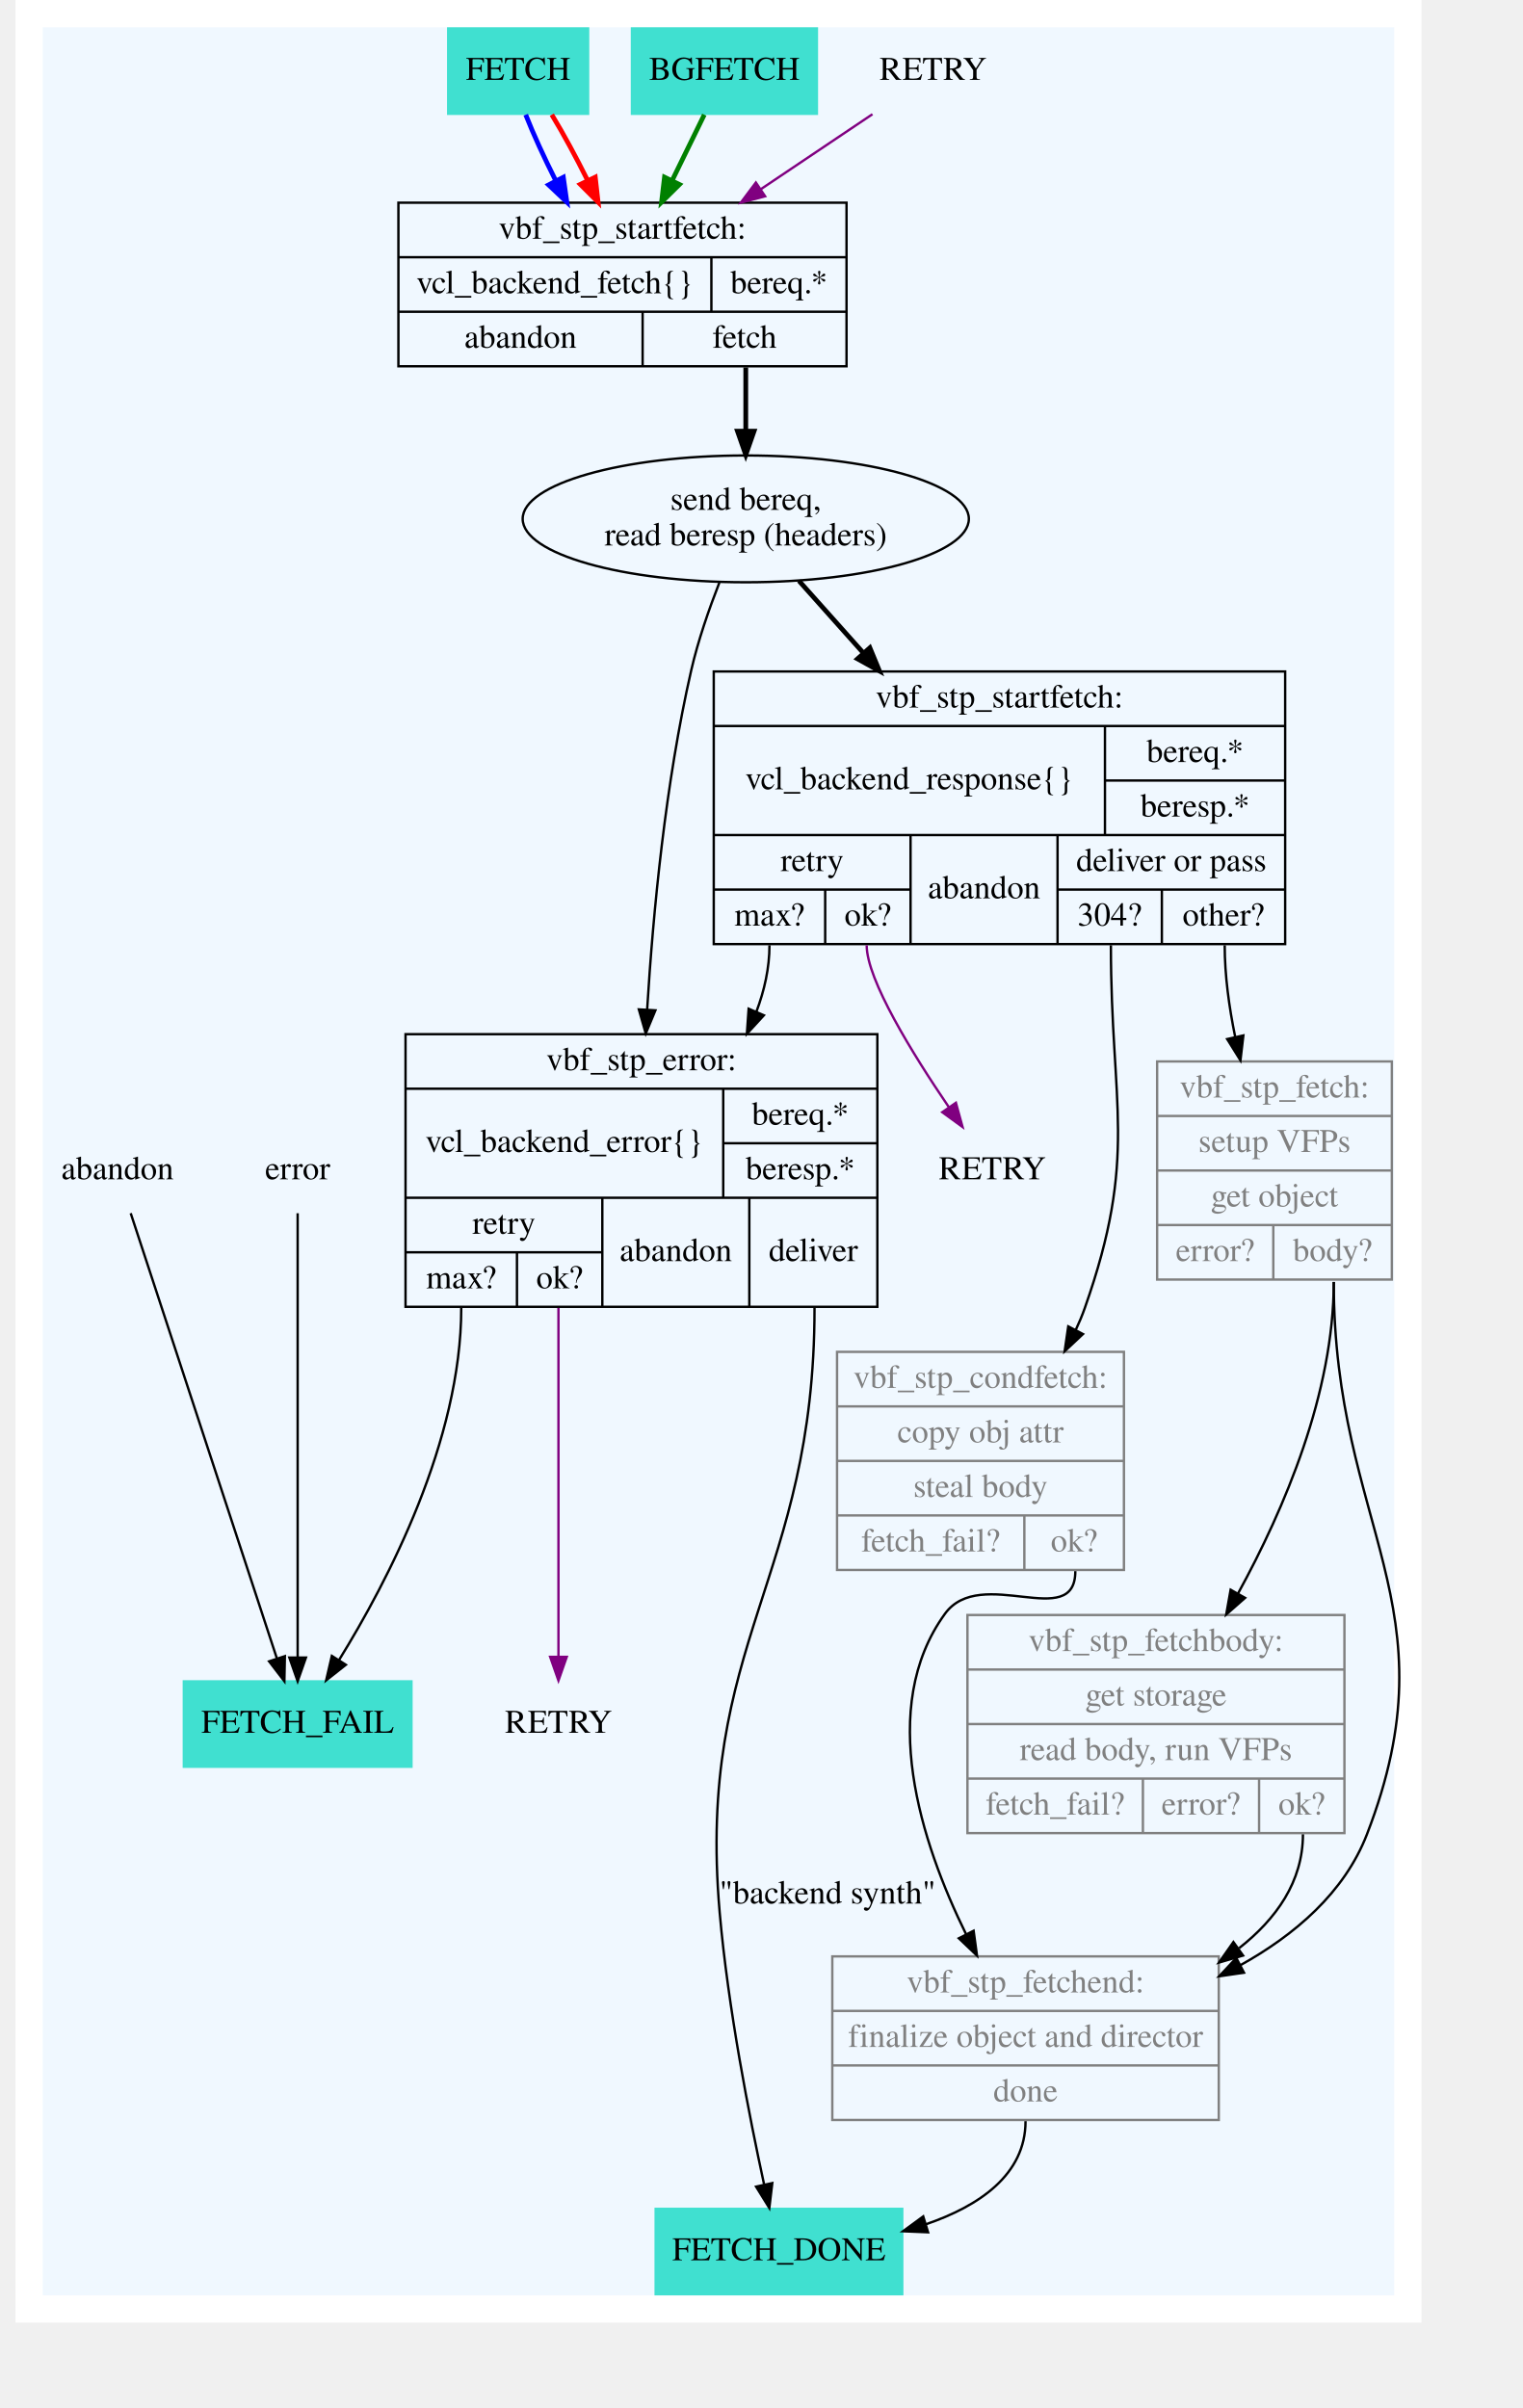
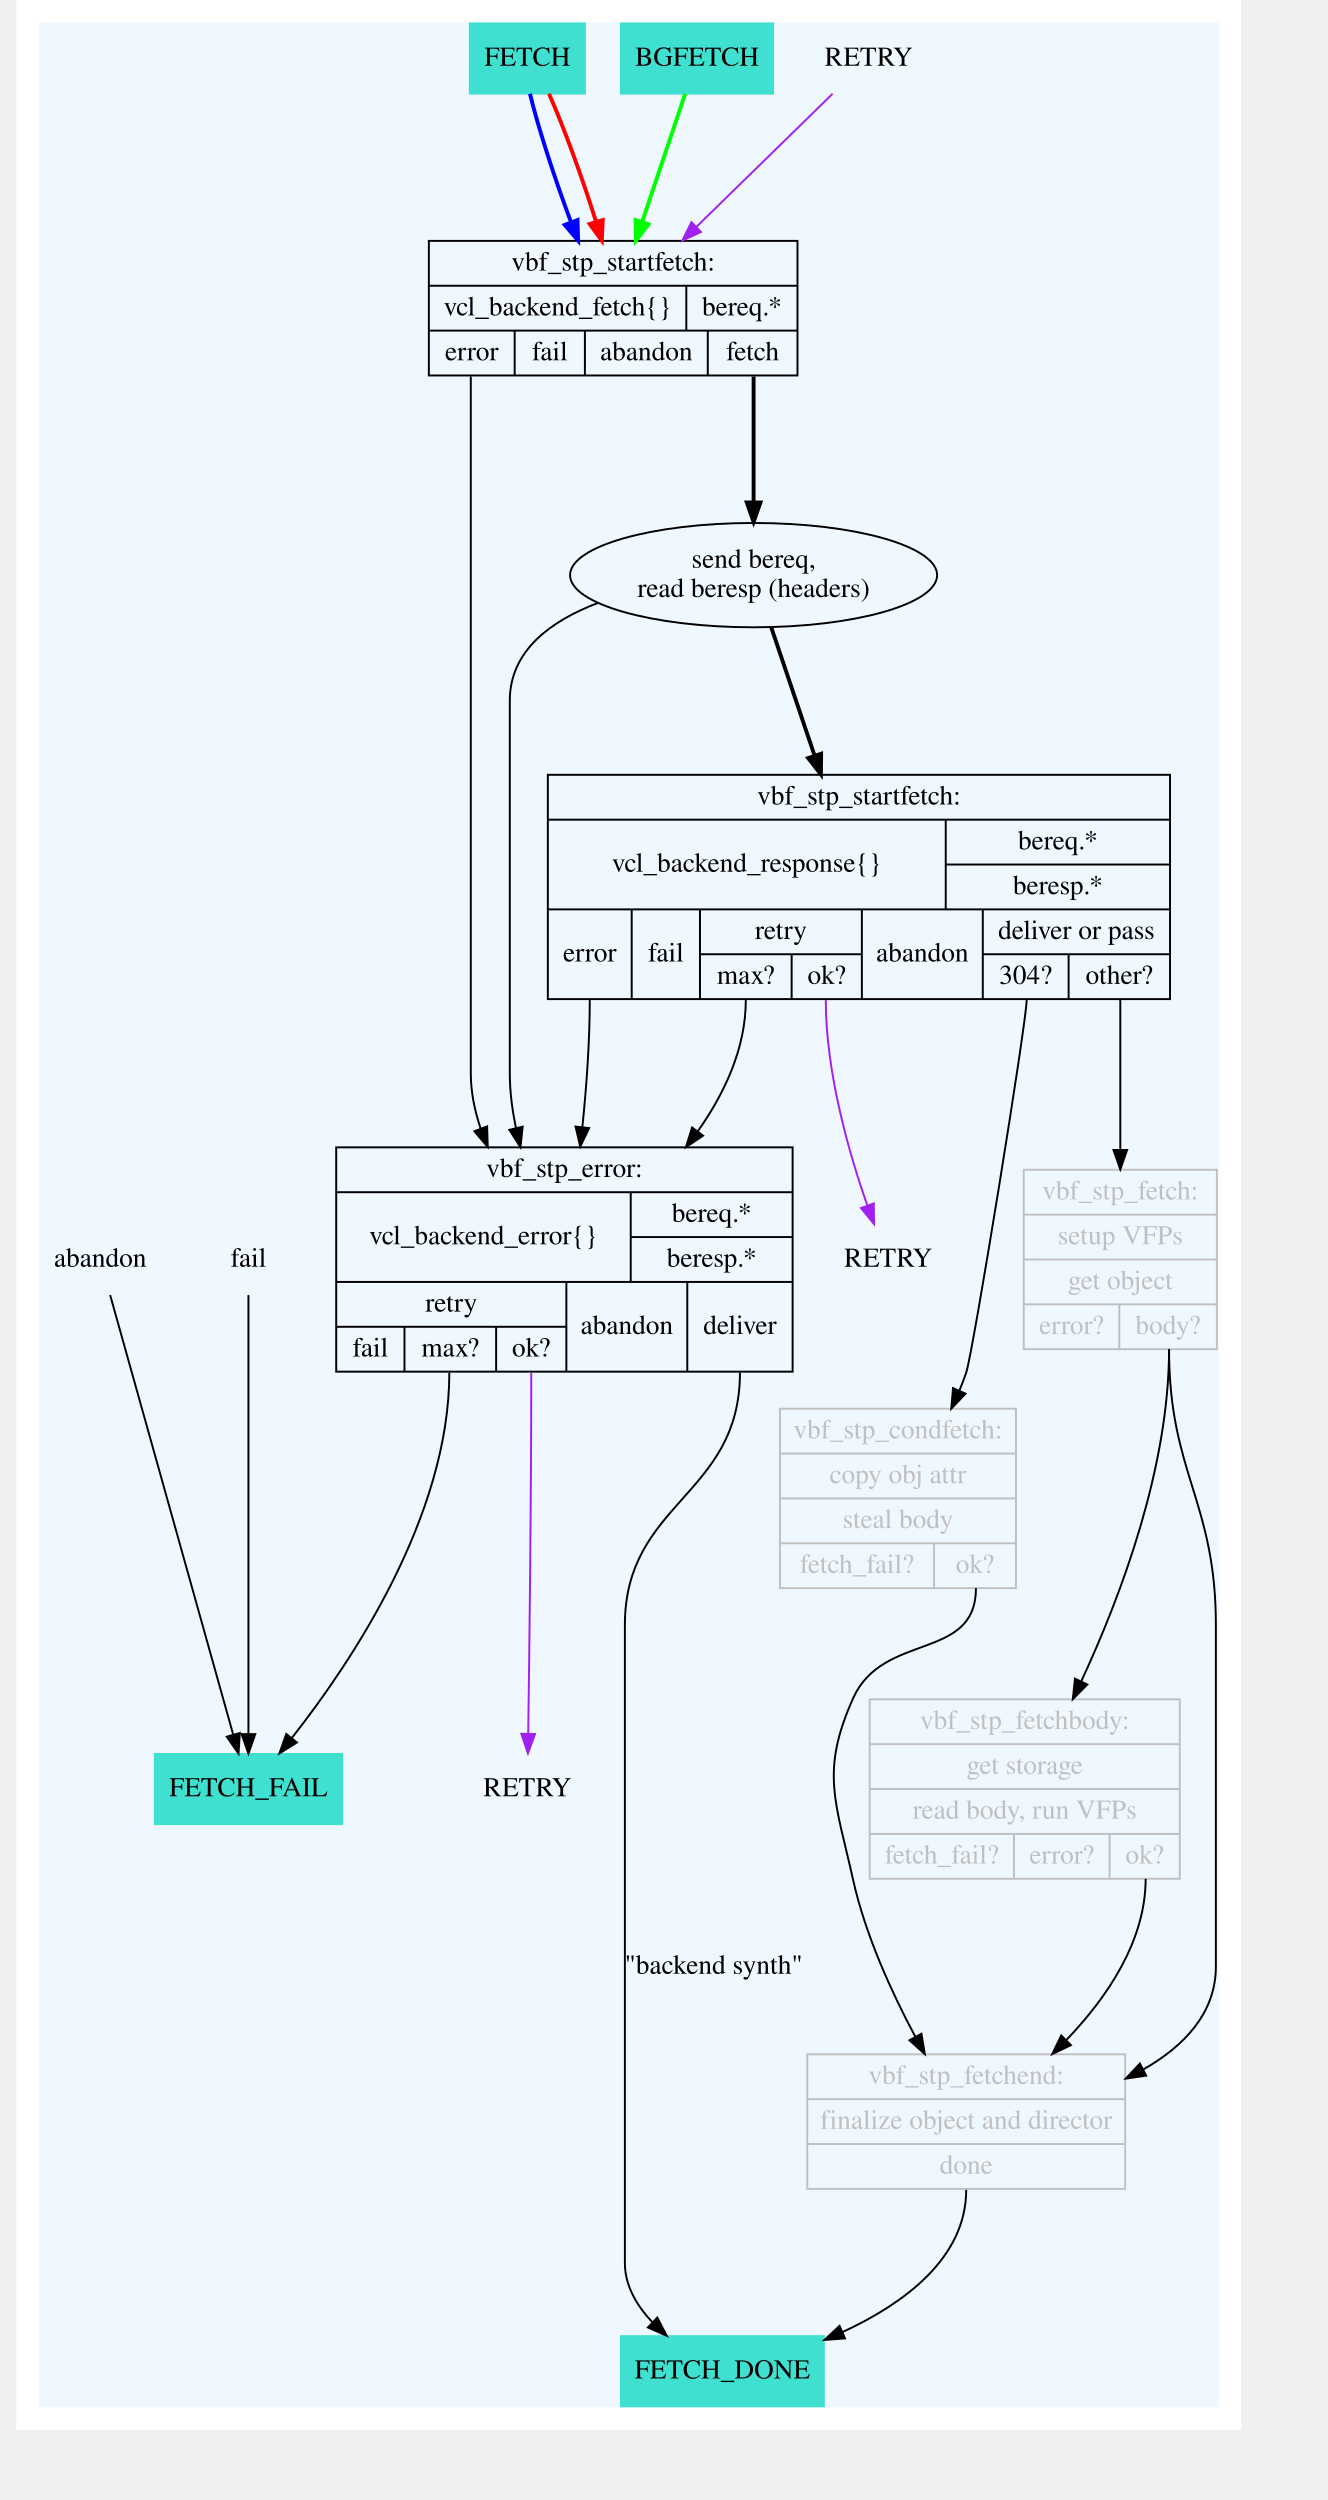
- <svg xmlns="http://www.w3.org/2000/svg" width="665pt" height="1052pt" viewBox="36.00 36.00 629.00 1015.74">
-   <g id="graph0" class="graph" transform="scale(1 1) rotate(0) translate(40 1011.74)">
-     <polygon fill="white" stroke="none" points="-4,4 -4,-975.74 589,-975.74 589,4 -4,4" />
+ <svg xmlns="http://www.w3.org/2000/svg" width="700pt" height="1318pt" viewBox="36.00 36.00 664.00 1281.74">
+   <g id="graph0" class="graph" transform="scale(1 1) rotate(0) translate(40 1277.74)">
+     <polygon fill="#ffffff" stroke="transparent" points="-4,4 -4,-1241.74 624,-1241.74 624,4 -4,4" />
    <g id="clust1" class="cluster">
-       <polygon fill="aliceblue" stroke="aliceblue" points="8,-8 8,-963.74 577,-963.74 577,-8 8,-8" />
+       <polygon fill="#f0f8ff" stroke="#f0f8ff" points="8,-8 8,-1229.74 612,-1229.74 612,-8 8,-8" />
    </g>
    <g id="node1" class="node">
-       <text text-anchor="middle" x="383" y="-942.04" font-family="Times,serif" font-size="14.00">RETRY</text>
+       <text text-anchor="middle" x="433" y="-1208.04" font-family="Times,serif" font-size="14.00" fill="#000000">RETRY</text>
    </g>
    <g id="node4" class="node">
-       <polygon fill="none" stroke="black" points="157.5,-821.24 157.5,-890.24 346.5,-890.24 346.5,-821.24 157.5,-821.24" />
-       <text text-anchor="middle" x="252" y="-875.04" font-family="Times,serif" font-size="14.00">vbf_stp_startfetch:</text>
-       <polyline fill="none" stroke="black" points="157.5,-867.24 346.5,-867.24 " />
-       <text text-anchor="middle" x="223.5" y="-852.04" font-family="Times,serif" font-size="14.00">vcl_backend_fetch{}</text>
-       <polyline fill="none" stroke="black" points="289.5,-844.24 289.5,-867.24 " />
-       <text text-anchor="middle" x="318" y="-852.04" font-family="Times,serif" font-size="14.00">bereq.*</text>
-       <polyline fill="none" stroke="black" points="157.5,-844.24 346.5,-844.24 " />
-       <text text-anchor="middle" x="209" y="-829.04" font-family="Times,serif" font-size="14.00">abandon</text>
-       <polyline fill="none" stroke="black" points="260.5,-821.24 260.5,-844.24 " />
-       <text text-anchor="middle" x="303.5" y="-829.04" font-family="Times,serif" font-size="14.00">fetch</text>
+       <polygon fill="none" stroke="#000000" points="207.5,-1049.24 207.5,-1118.24 396.5,-1118.24 396.5,-1049.24 207.5,-1049.24" />
+       <text text-anchor="middle" x="302" y="-1103.04" font-family="Times,serif" font-size="14.00" fill="#000000">vbf_stp_startfetch:</text>
+       <polyline fill="none" stroke="#000000" points="207.5,-1095.24 396.5,-1095.24 " />
+       <text text-anchor="middle" x="273.5" y="-1080.04" font-family="Times,serif" font-size="14.00" fill="#000000">vcl_backend_fetch{}</text>
+       <polyline fill="none" stroke="#000000" points="339.5,-1072.24 339.5,-1095.24 " />
+       <text text-anchor="middle" x="368" y="-1080.04" font-family="Times,serif" font-size="14.00" fill="#000000">bereq.*</text>
+       <polyline fill="none" stroke="#000000" points="207.5,-1072.24 396.5,-1072.24 " />
+       <text text-anchor="middle" x="229.5" y="-1057.04" font-family="Times,serif" font-size="14.00" fill="#000000">error</text>
+       <polyline fill="none" stroke="#000000" points="251.5,-1049.24 251.5,-1072.24 " />
+       <text text-anchor="middle" x="269.5" y="-1057.04" font-family="Times,serif" font-size="14.00" fill="#000000">fail</text>
+       <polyline fill="none" stroke="#000000" points="287.5,-1049.24 287.5,-1072.24 " />
+       <text text-anchor="middle" x="319" y="-1057.04" font-family="Times,serif" font-size="14.00" fill="#000000">abandon</text>
+       <polyline fill="none" stroke="#000000" points="350.5,-1049.24 350.5,-1072.24 " />
+       <text text-anchor="middle" x="373.5" y="-1057.04" font-family="Times,serif" font-size="14.00" fill="#000000">fetch</text>
    </g>
    <g id="edge4" class="edge">
-       <path fill="none" stroke="purple" d="M357.431,-927.564C343.989,-918.534 326.918,-907.067 310.449,-896.003" />
-       <polygon fill="purple" stroke="purple" points="312.166,-892.941 301.914,-890.27 308.263,-898.752 312.166,-892.941" />
+       <path fill="none" stroke="#a020f0" d="M414.509,-1193.672C396.421,-1175.998 368.223,-1148.447 344.583,-1125.348" />
+       <polygon fill="#a020f0" stroke="#a020f0" points="347.008,-1122.824 337.409,-1118.339 342.116,-1127.831 347.008,-1122.824" />
    </g>
    <g id="node2" class="node">
-       <polygon fill="turquoise" stroke="turquoise" points="334,-963.74 256,-963.74 256,-927.74 334,-927.74 334,-963.74" />
-       <text text-anchor="middle" x="295" y="-942.04" font-family="Times,serif" font-size="14.00">BGFETCH</text>
+       <polygon fill="#40e0d0" stroke="#40e0d0" points="384,-1229.74 306,-1229.74 306,-1193.74 384,-1193.74 384,-1229.74" />
+       <text text-anchor="middle" x="345" y="-1208.04" font-family="Times,serif" font-size="14.00" fill="#000000">BGFETCH</text>
    </g>
    <g id="edge1" class="edge">
-       <path fill="none" stroke="green" stroke-width="2" d="M286.505,-927.354C282.569,-919.301 277.703,-909.342 272.879,-899.468" />
-       <polygon fill="green" stroke="green" stroke-width="2" points="276.023,-897.93 268.488,-890.482 269.733,-901.003 276.023,-897.93" />
+       <path fill="none" stroke="#00ff00" stroke-width="2" d="M338.93,-1193.672C333.223,-1176.684 324.451,-1150.57 316.887,-1128.056" />
+       <polygon fill="#00ff00" stroke="#00ff00" stroke-width="2" points="320.125,-1126.703 313.623,-1118.339 313.49,-1128.933 320.125,-1126.703" />
    </g>
    <g id="node3" class="node">
-       <polygon fill="turquoise" stroke="turquoise" points="237.5,-963.74 178.5,-963.74 178.5,-927.74 237.5,-927.74 237.5,-963.74" />
-       <text text-anchor="middle" x="208" y="-942.04" font-family="Times,serif" font-size="14.00">FETCH</text>
+       <polygon fill="#40e0d0" stroke="#40e0d0" points="287.5,-1229.74 228.5,-1229.74 228.5,-1193.74 287.5,-1193.74 287.5,-1229.74" />
+       <text text-anchor="middle" x="258" y="-1208.04" font-family="Times,serif" font-size="14.00" fill="#000000">FETCH</text>
    </g>
    <g id="edge2" class="edge">
-       <path fill="none" stroke="blue" stroke-width="2" d="M211.189,-927.354C214.348,-919.301 218.913,-909.342 223.888,-899.468" />
-       <polygon fill="blue" stroke="blue" stroke-width="2" points="227.052,-900.971 228.545,-890.482 220.836,-897.751 227.052,-900.971" />
+       <path fill="none" stroke="#0000ff" stroke-width="2" d="M259.338,-1193.672C263.451,-1176.608 271.957,-1150.335 280.422,-1127.753" />
+       <polygon fill="#0000ff" stroke="#0000ff" stroke-width="2" points="283.72,-1128.929 284.034,-1118.339 277.184,-1126.421 283.72,-1128.929" />
    </g>
    <g id="edge3" class="edge">
-       <path fill="none" stroke="red" stroke-width="2" d="M222.197,-927.354C227.042,-919.383 232.376,-909.545 237.233,-899.771" />
-       <polygon fill="red" stroke="red" stroke-width="2" points="240.521,-901.01 241.713,-890.482 234.217,-897.969 240.521,-901.01" />
+       <path fill="none" stroke="#ff0000" stroke-width="2" d="M269.084,-1193.672C276.668,-1176.684 286.174,-1150.57 293.224,-1128.056" />
+       <polygon fill="#ff0000" stroke="#ff0000" stroke-width="2" points="296.618,-1128.924 296.179,-1118.339 289.921,-1126.888 296.618,-1128.924" />
    </g>
    <g id="node5" class="node">
-       <ellipse fill="none" stroke="black" cx="304" cy="-756.87" rx="94.09" ry="26.741" />
-       <text text-anchor="middle" x="304" y="-760.67" font-family="Times,serif" font-size="14.00">send bereq,</text>
-       <text text-anchor="middle" x="304" y="-745.67" font-family="Times,serif" font-size="14.00">read beresp (headers)</text>
+       <polygon fill="none" stroke="#000000" points="160,-538.5 160,-653.5 394,-653.5 394,-538.5 160,-538.5" />
+       <text text-anchor="middle" x="277" y="-638.3" font-family="Times,serif" font-size="14.00" fill="#000000">vbf_stp_error:</text>
+       <polyline fill="none" stroke="#000000" points="160,-630.5 394,-630.5 " />
+       <text text-anchor="middle" x="235.5" y="-603.8" font-family="Times,serif" font-size="14.00" fill="#000000">vcl_backend_error{}</text>
+       <polyline fill="none" stroke="#000000" points="311,-584.5 311,-630.5 " />
+       <text text-anchor="middle" x="352.5" y="-615.3" font-family="Times,serif" font-size="14.00" fill="#000000">bereq.*</text>
+       <polyline fill="none" stroke="#000000" points="311,-607.5 394,-607.5 " />
+       <text text-anchor="middle" x="352.5" y="-592.3" font-family="Times,serif" font-size="14.00" fill="#000000">beresp.*</text>
+       <polyline fill="none" stroke="#000000" points="160,-584.5 394,-584.5 " />
+       <text text-anchor="middle" x="219" y="-569.3" font-family="Times,serif" font-size="14.00" fill="#000000">retry</text>
+       <polyline fill="none" stroke="#000000" points="160,-561.5 278,-561.5 " />
+       <text text-anchor="middle" x="177.5" y="-546.3" font-family="Times,serif" font-size="14.00" fill="#000000">fail</text>
+       <polyline fill="none" stroke="#000000" points="195,-538.5 195,-561.5 " />
+       <text text-anchor="middle" x="218.5" y="-546.3" font-family="Times,serif" font-size="14.00" fill="#000000">max?</text>
+       <polyline fill="none" stroke="#000000" points="242,-538.5 242,-561.5 " />
+       <text text-anchor="middle" x="260" y="-546.3" font-family="Times,serif" font-size="14.00" fill="#000000">ok?</text>
+       <polyline fill="none" stroke="#000000" points="278,-538.5 278,-584.5 " />
+       <text text-anchor="middle" x="309" y="-557.8" font-family="Times,serif" font-size="14.00" fill="#000000">abandon</text>
+       <polyline fill="none" stroke="#000000" points="340,-538.5 340,-584.5 " />
+       <text text-anchor="middle" x="367" y="-557.8" font-family="Times,serif" font-size="14.00" fill="#000000">deliver</text>
    </g>
    <g id="edge5" class="edge">
-       <path fill="none" stroke="black" stroke-width="2" d="M304,-820.74C304,-812.127 304,-802.849 304,-794.136" />
-       <polygon fill="black" stroke="black" stroke-width="2" points="307.5,-793.87 304,-783.87 300.5,-793.87 307.5,-793.87" />
+       <path fill="none" stroke="#000000" d="M229,-1048.74C229,-1032.073 229,-1027.907 229,-1011.24 229,-1011.24 229,-1011.24 229,-691.5 229,-681.928 230.949,-672.337 234.061,-663.122" />
+       <polygon fill="#000000" stroke="#000000" points="237.372,-664.262 237.692,-653.672 230.838,-661.751 237.372,-664.262" />
    </g>
    <g id="node6" class="node">
-       <polygon fill="none" stroke="black" points="290.5,-577.5 290.5,-692.5 531.5,-692.5 531.5,-577.5 290.5,-577.5" />
-       <text text-anchor="middle" x="411" y="-677.3" font-family="Times,serif" font-size="14.00">vbf_stp_startfetch:</text>
-       <polyline fill="none" stroke="black" points="290.5,-669.5 531.5,-669.5 " />
-       <text text-anchor="middle" x="373" y="-642.8" font-family="Times,serif" font-size="14.00">vcl_backend_response{}</text>
-       <polyline fill="none" stroke="black" points="455.5,-623.5 455.5,-669.5 " />
-       <text text-anchor="middle" x="493.5" y="-654.3" font-family="Times,serif" font-size="14.00">bereq.*</text>
-       <polyline fill="none" stroke="black" points="455.5,-646.5 531.5,-646.5 " />
-       <text text-anchor="middle" x="493.5" y="-631.3" font-family="Times,serif" font-size="14.00">beresp.*</text>
-       <polyline fill="none" stroke="black" points="290.5,-623.5 531.5,-623.5 " />
-       <text text-anchor="middle" x="332" y="-608.3" font-family="Times,serif" font-size="14.00">retry</text>
-       <polyline fill="none" stroke="black" points="290.5,-600.5 373.5,-600.5 " />
-       <text text-anchor="middle" x="314" y="-585.3" font-family="Times,serif" font-size="14.00">max?</text>
-       <polyline fill="none" stroke="black" points="337.5,-577.5 337.5,-600.5 " />
-       <text text-anchor="middle" x="355.5" y="-585.3" font-family="Times,serif" font-size="14.00">ok?</text>
-       <polyline fill="none" stroke="black" points="373.5,-577.5 373.5,-623.5 " />
-       <text text-anchor="middle" x="404.5" y="-596.8" font-family="Times,serif" font-size="14.00">abandon</text>
-       <polyline fill="none" stroke="black" points="435.5,-577.5 435.5,-623.5 " />
-       <text text-anchor="middle" x="483.5" y="-608.3" font-family="Times,serif" font-size="14.00">deliver or pass</text>
-       <polyline fill="none" stroke="black" points="435.5,-600.5 531.5,-600.5 " />
-       <text text-anchor="middle" x="457.5" y="-585.3" font-family="Times,serif" font-size="14.00">304?</text>
-       <polyline fill="none" stroke="black" points="479.5,-577.5 479.5,-600.5 " />
-       <text text-anchor="middle" x="505.5" y="-585.3" font-family="Times,serif" font-size="14.00">other?</text>
+       <ellipse fill="none" stroke="#000000" cx="374" cy="-946.87" rx="94.09" ry="26.741" />
+       <text text-anchor="middle" x="374" y="-950.67" font-family="Times,serif" font-size="14.00" fill="#000000">send bereq,</text>
+       <text text-anchor="middle" x="374" y="-935.67" font-family="Times,serif" font-size="14.00" fill="#000000">read beresp (headers)</text>
    </g>
    <g id="edge6" class="edge">
-       <path fill="none" stroke="black" stroke-width="2" d="M326.431,-730.741C334.497,-721.705 344.005,-711.053 353.68,-700.214" />
-       <polygon fill="black" stroke="black" stroke-width="2" points="356.342,-702.489 360.39,-692.698 351.119,-697.827 356.342,-702.489" />
+       <path fill="none" stroke="#000000" stroke-width="2" d="M374,-1048.74C374,-1027.401 374,-1003.548 374,-984.29" />
+       <polygon fill="#000000" stroke="#000000" stroke-width="2" points="377.5,-984.11 374,-974.11 370.5,-984.11 377.5,-984.11" />
+     </g>
+     <g id="node13" class="node">
+       <polygon fill="#40e0d0" stroke="#40e0d0" points="410,-44 306,-44 306,-8 410,-8 410,-44" />
+       <text text-anchor="middle" x="358" y="-22.3" font-family="Times,serif" font-size="14.00" fill="#000000">FETCH_DONE</text>
+     </g>
+     <g id="edge20" class="edge">
+       <path fill="none" stroke="#000000" d="M367,-538C367,-474.752 308,-471.748 308,-408.5 308,-408.5 308,-408.5 308,-81.5 308,-69.864 314.141,-59.568 322.119,-51.101" />
+       <polygon fill="#000000" stroke="#000000" points="324.622,-53.551 329.495,-44.143 319.819,-48.459 324.622,-53.551" />
+       <text text-anchor="middle" x="353.5" y="-229.8" font-family="Times,serif" font-size="14.00" fill="#000000">"backend synth"</text>
+     </g>
+     <g id="node15" class="node">
+       <polygon fill="#40e0d0" stroke="#40e0d0" points="163,-342.5 67,-342.5 67,-306.5 163,-306.5 163,-342.5" />
+       <text text-anchor="middle" x="115" y="-320.8" font-family="Times,serif" font-size="14.00" fill="#000000">FETCH_FAIL</text>
+     </g>
+     <g id="edge22" class="edge">
+       <path fill="none" stroke="#000000" d="M218,-538C218,-464.349 167.662,-389.333 137.367,-350.856" />
+       <polygon fill="#000000" stroke="#000000" points="139.861,-348.371 130.868,-342.769 134.404,-352.756 139.861,-348.371" />
+     </g>
+     <g id="node16" class="node">
+       <text text-anchor="middle" x="258" y="-320.8" font-family="Times,serif" font-size="14.00" fill="#000000">RETRY</text>
+     </g>
+     <g id="edge21" class="edge">
+       <path fill="none" stroke="#a020f0" d="M260,-538C260,-471.648 259.022,-393.701 258.434,-352.815" />
+       <polygon fill="#a020f0" stroke="#a020f0" points="261.933,-352.725 258.287,-342.777 254.934,-352.828 261.933,-352.725" />
+     </g>
+     <g id="edge8" class="edge">
+       <path fill="none" stroke="#000000" d="M294.128,-932.588C269.63,-923.27 249,-907.886 249,-882.5 249,-882.5 249,-882.5 249,-691.5 249,-682.301 250.211,-672.797 252.13,-663.514" />
+       <polygon fill="#000000" stroke="#000000" points="255.59,-664.087 254.465,-653.552 248.775,-662.489 255.59,-664.087" />
    </g>
    <g id="node7" class="node">
-       <polygon fill="none" stroke="black" points="160.5,-424.5 160.5,-539.5 359.5,-539.5 359.5,-424.5 160.5,-424.5" />
-       <text text-anchor="middle" x="260" y="-524.3" font-family="Times,serif" font-size="14.00">vbf_stp_error:</text>
-       <polyline fill="none" stroke="black" points="160.5,-516.5 359.5,-516.5 " />
-       <text text-anchor="middle" x="227.5" y="-489.8" font-family="Times,serif" font-size="14.00">vcl_backend_error{}</text>
-       <polyline fill="none" stroke="black" points="294.5,-470.5 294.5,-516.5 " />
-       <text text-anchor="middle" x="327" y="-501.3" font-family="Times,serif" font-size="14.00">bereq.*</text>
-       <polyline fill="none" stroke="black" points="294.5,-493.5 359.5,-493.5 " />
-       <text text-anchor="middle" x="327" y="-478.3" font-family="Times,serif" font-size="14.00">beresp.*</text>
-       <polyline fill="none" stroke="black" points="160.5,-470.5 359.5,-470.5 " />
-       <text text-anchor="middle" x="202" y="-455.3" font-family="Times,serif" font-size="14.00">retry</text>
-       <polyline fill="none" stroke="black" points="160.5,-447.5 243.5,-447.5 " />
-       <text text-anchor="middle" x="184" y="-432.3" font-family="Times,serif" font-size="14.00">max?</text>
-       <polyline fill="none" stroke="black" points="207.5,-424.5 207.5,-447.5 " />
-       <text text-anchor="middle" x="225.5" y="-432.3" font-family="Times,serif" font-size="14.00">ok?</text>
-       <polyline fill="none" stroke="black" points="243.5,-424.5 243.5,-470.5 " />
-       <text text-anchor="middle" x="274.5" y="-443.8" font-family="Times,serif" font-size="14.00">abandon</text>
-       <polyline fill="none" stroke="black" points="305.5,-424.5 305.5,-470.5 " />
-       <text text-anchor="middle" x="332.5" y="-443.8" font-family="Times,serif" font-size="14.00">deliver</text>
+       <polygon fill="none" stroke="#000000" points="268.5,-729.5 268.5,-844.5 587.5,-844.5 587.5,-729.5 268.5,-729.5" />
+       <text text-anchor="middle" x="428" y="-829.3" font-family="Times,serif" font-size="14.00" fill="#000000">vbf_stp_startfetch:</text>
+       <polyline fill="none" stroke="#000000" points="268.5,-821.5 587.5,-821.5 " />
+       <text text-anchor="middle" x="370.5" y="-794.8" font-family="Times,serif" font-size="14.00" fill="#000000">vcl_backend_response{}</text>
+       <polyline fill="none" stroke="#000000" points="472.5,-775.5 472.5,-821.5 " />
+       <text text-anchor="middle" x="530" y="-806.3" font-family="Times,serif" font-size="14.00" fill="#000000">bereq.*</text>
+       <polyline fill="none" stroke="#000000" points="472.5,-798.5 587.5,-798.5 " />
+       <text text-anchor="middle" x="530" y="-783.3" font-family="Times,serif" font-size="14.00" fill="#000000">beresp.*</text>
+       <polyline fill="none" stroke="#000000" points="268.5,-775.5 587.5,-775.5 " />
+       <text text-anchor="middle" x="290" y="-748.8" font-family="Times,serif" font-size="14.00" fill="#000000">error</text>
+       <polyline fill="none" stroke="#000000" points="311.5,-729.5 311.5,-775.5 " />
+       <text text-anchor="middle" x="329" y="-748.8" font-family="Times,serif" font-size="14.00" fill="#000000">fail</text>
+       <polyline fill="none" stroke="#000000" points="346.5,-729.5 346.5,-775.5 " />
+       <text text-anchor="middle" x="388" y="-760.3" font-family="Times,serif" font-size="14.00" fill="#000000">retry</text>
+       <polyline fill="none" stroke="#000000" points="346.5,-752.5 429.5,-752.5 " />
+       <text text-anchor="middle" x="370" y="-737.3" font-family="Times,serif" font-size="14.00" fill="#000000">max?</text>
+       <polyline fill="none" stroke="#000000" points="393.5,-729.5 393.5,-752.5 " />
+       <text text-anchor="middle" x="411.5" y="-737.3" font-family="Times,serif" font-size="14.00" fill="#000000">ok?</text>
+       <polyline fill="none" stroke="#000000" points="429.5,-729.5 429.5,-775.5 " />
+       <text text-anchor="middle" x="460.5" y="-748.8" font-family="Times,serif" font-size="14.00" fill="#000000">abandon</text>
+       <polyline fill="none" stroke="#000000" points="491.5,-729.5 491.5,-775.5 " />
+       <text text-anchor="middle" x="539.5" y="-760.3" font-family="Times,serif" font-size="14.00" fill="#000000">deliver or pass</text>
+       <polyline fill="none" stroke="#000000" points="491.5,-752.5 587.5,-752.5 " />
+       <text text-anchor="middle" x="513.5" y="-737.3" font-family="Times,serif" font-size="14.00" fill="#000000">304?</text>
+       <polyline fill="none" stroke="#000000" points="535.5,-729.5 535.5,-752.5 " />
+       <text text-anchor="middle" x="561.5" y="-737.3" font-family="Times,serif" font-size="14.00" fill="#000000">other?</text>
    </g>
    <g id="edge7" class="edge">
-       <path fill="none" stroke="black" d="M292.876,-730.008C288.503,-718.822 283.855,-705.462 281,-693 270.192,-645.818 264.946,-591.408 262.4,-549.796" />
-       <polygon fill="black" stroke="black" points="265.893,-549.557 261.824,-539.775 258.904,-549.959 265.893,-549.557" />
+       <path fill="none" stroke="#000000" stroke-width="2" d="M383.038,-920.111C389.134,-902.064 397.465,-877.399 405.301,-854.203" />
+       <polygon fill="#000000" stroke="#000000" stroke-width="2" points="408.62,-855.314 408.504,-844.719 401.988,-853.073 408.62,-855.314" />
    </g>
    <g id="edge9" class="edge">
-       <path fill="none" stroke="black" d="M314,-577C314,-567.432 311.87,-557.956 308.457,-548.915" />
-       <polygon fill="black" stroke="black" points="311.642,-547.462 304.47,-539.663 305.213,-550.232 311.642,-547.462" />
+       <path fill="none" stroke="#000000" d="M290,-729C290,-707.766 288.338,-684.716 286.203,-663.861" />
+       <polygon fill="#000000" stroke="#000000" points="289.672,-663.386 285.122,-653.818 282.713,-664.135 289.672,-663.386" />
+     </g>
+     <g id="edge11" class="edge">
+       <path fill="none" stroke="#000000" d="M370,-729C370,-704.608 359.364,-681.503 345.287,-661.605" />
+       <polygon fill="#000000" stroke="#000000" points="348.076,-659.49 339.291,-653.568 342.465,-663.676 348.076,-659.49" />
    </g>
    <g id="node8" class="node">
-       <text text-anchor="middle" x="408" y="-478.3" font-family="Times,serif" font-size="14.00">RETRY</text>
-     </g>
-     <g id="edge8" class="edge">
-       <path fill="none" stroke="purple" d="M355,-577C355,-562.528 374.302,-531.289 389.61,-508.791" />
-       <polygon fill="purple" stroke="purple" points="392.635,-510.57 395.44,-500.353 386.876,-506.591 392.635,-510.57" />
+       <text text-anchor="middle" x="443" y="-592.3" font-family="Times,serif" font-size="14.00" fill="#000000">RETRY</text>
+     </g>
+     <g id="edge10" class="edge">
+       <path fill="none" stroke="#a020f0" d="M411,-729C411,-691.726 423.028,-650.165 432.335,-623.584" />
+       <polygon fill="#a020f0" stroke="#a020f0" points="435.63,-624.765 435.739,-614.17 429.047,-622.385 435.63,-624.765" />
    </g>
    <g id="node9" class="node">
-       <polygon fill="none" stroke="grey" points="342.5,-313.5 342.5,-405.5 463.5,-405.5 463.5,-313.5 342.5,-313.5" />
-       <text text-anchor="middle" x="403" y="-390.3" font-family="Times,serif" font-size="14.00" fill="grey">vbf_stp_condfetch:</text>
-       <polyline fill="none" stroke="grey" points="342.5,-382.5 463.5,-382.5 " />
-       <text text-anchor="middle" x="403" y="-367.3" font-family="Times,serif" font-size="14.00" fill="grey">copy obj attr</text>
-       <polyline fill="none" stroke="grey" points="342.5,-359.5 463.5,-359.5 " />
-       <text text-anchor="middle" x="403" y="-344.3" font-family="Times,serif" font-size="14.00" fill="grey">steal body</text>
-       <polyline fill="none" stroke="grey" points="342.5,-336.5 463.5,-336.5 " />
-       <text text-anchor="middle" x="382" y="-321.3" font-family="Times,serif" font-size="14.00" fill="grey">fetch_fail?</text>
-       <polyline fill="none" stroke="grey" points="421.5,-313.5 421.5,-336.5 " />
-       <text text-anchor="middle" x="442.5" y="-321.3" font-family="Times,serif" font-size="14.00" fill="grey">ok?</text>
-     </g>
-     <g id="edge10" class="edge">
-       <path fill="none" stroke="black" d="M458,-577C458,-508.824 469.663,-488.299 447,-424 445.908,-420.901 444.621,-417.813 443.188,-414.764" />
-       <polygon fill="black" stroke="black" points="446.219,-413.006 438.496,-405.754 440.011,-416.24 446.219,-413.006" />
+       <polygon fill="none" stroke="#c0c0c0" points="387.5,-427.5 387.5,-519.5 508.5,-519.5 508.5,-427.5 387.5,-427.5" />
+       <text text-anchor="middle" x="448" y="-504.3" font-family="Times,serif" font-size="14.00" fill="#c0c0c0">vbf_stp_condfetch:</text>
+       <polyline fill="none" stroke="#c0c0c0" points="387.5,-496.5 508.5,-496.5 " />
+       <text text-anchor="middle" x="448" y="-481.3" font-family="Times,serif" font-size="14.00" fill="#c0c0c0">copy obj attr</text>
+       <polyline fill="none" stroke="#c0c0c0" points="387.5,-473.5 508.5,-473.5 " />
+       <text text-anchor="middle" x="448" y="-458.3" font-family="Times,serif" font-size="14.00" fill="#c0c0c0">steal body</text>
+       <polyline fill="none" stroke="#c0c0c0" points="387.5,-450.5 508.5,-450.5 " />
+       <text text-anchor="middle" x="427" y="-435.3" font-family="Times,serif" font-size="14.00" fill="#c0c0c0">fetch_fail?</text>
+       <polyline fill="none" stroke="#c0c0c0" points="466.5,-427.5 466.5,-450.5 " />
+       <text text-anchor="middle" x="487.5" y="-435.3" font-family="Times,serif" font-size="14.00" fill="#c0c0c0">ok?</text>
+     </g>
+     <g id="edge12" class="edge">
+       <path fill="none" stroke="#000000" d="M514,-729C514,-718.25 486.474,-548.173 483,-538 481.95,-534.926 480.762,-531.823 479.474,-528.73" />
+       <polygon fill="#000000" stroke="#000000" points="482.628,-527.208 475.347,-519.511 476.239,-530.068 482.628,-527.208" />
    </g>
    <g id="node10" class="node">
-       <polygon fill="none" stroke="grey" points="477.5,-436 477.5,-528 576.5,-528 576.5,-436 477.5,-436" />
-       <text text-anchor="middle" x="527" y="-512.8" font-family="Times,serif" font-size="14.00" fill="grey">vbf_stp_fetch:</text>
-       <polyline fill="none" stroke="grey" points="477.5,-505 576.5,-505 " />
-       <text text-anchor="middle" x="527" y="-489.8" font-family="Times,serif" font-size="14.00" fill="grey">setup VFPs</text>
-       <polyline fill="none" stroke="grey" points="477.5,-482 576.5,-482 " />
-       <text text-anchor="middle" x="527" y="-466.8" font-family="Times,serif" font-size="14.00" fill="grey">get object</text>
-       <polyline fill="none" stroke="grey" points="477.5,-459 576.5,-459 " />
-       <text text-anchor="middle" x="502" y="-443.8" font-family="Times,serif" font-size="14.00" fill="grey">error?</text>
-       <polyline fill="none" stroke="grey" points="526.5,-436 526.5,-459 " />
-       <text text-anchor="middle" x="551.5" y="-443.8" font-family="Times,serif" font-size="14.00" fill="grey">body?</text>
-     </g>
-     <g id="edge11" class="edge">
-       <path fill="none" stroke="black" d="M506,-577C506,-564.333 507.839,-550.932 510.428,-538.341" />
-       <polygon fill="black" stroke="black" points="513.874,-538.969 512.645,-528.446 507.043,-537.439 513.874,-538.969" />
-     </g>
-     <g id="node13" class="node">
-       <polygon fill="turquoise" stroke="turquoise" points="370,-44 266,-44 266,-8 370,-8 370,-44" />
-       <text text-anchor="middle" x="318" y="-22.3" font-family="Times,serif" font-size="14.00">FETCH_DONE</text>
+       <polygon fill="none" stroke="#c0c0c0" points="512.5,-550 512.5,-642 611.5,-642 611.5,-550 512.5,-550" />
+       <text text-anchor="middle" x="562" y="-626.8" font-family="Times,serif" font-size="14.00" fill="#c0c0c0">vbf_stp_fetch:</text>
+       <polyline fill="none" stroke="#c0c0c0" points="512.5,-619 611.5,-619 " />
+       <text text-anchor="middle" x="562" y="-603.8" font-family="Times,serif" font-size="14.00" fill="#c0c0c0">setup VFPs</text>
+       <polyline fill="none" stroke="#c0c0c0" points="512.5,-596 611.5,-596 " />
+       <text text-anchor="middle" x="562" y="-580.8" font-family="Times,serif" font-size="14.00" fill="#c0c0c0">get object</text>
+       <polyline fill="none" stroke="#c0c0c0" points="512.5,-573 611.5,-573 " />
+       <text text-anchor="middle" x="537" y="-557.8" font-family="Times,serif" font-size="14.00" fill="#c0c0c0">error?</text>
+       <polyline fill="none" stroke="#c0c0c0" points="561.5,-550 561.5,-573 " />
+       <text text-anchor="middle" x="586.5" y="-557.8" font-family="Times,serif" font-size="14.00" fill="#c0c0c0">body?</text>
+     </g>
+     <g id="edge13" class="edge">
+       <path fill="none" stroke="#000000" d="M562,-729C562,-703.858 562,-676.042 562,-652.376" />
+       <polygon fill="#000000" stroke="#000000" points="565.5,-652.164 562,-642.164 558.5,-652.164 565.5,-652.164" />
+     </g>
+     <g id="node12" class="node">
+       <polygon fill="none" stroke="#c0c0c0" points="401.5,-119.5 401.5,-188.5 564.5,-188.5 564.5,-119.5 401.5,-119.5" />
+       <text text-anchor="middle" x="483" y="-173.3" font-family="Times,serif" font-size="14.00" fill="#c0c0c0">vbf_stp_fetchend:</text>
+       <polyline fill="none" stroke="#c0c0c0" points="401.5,-165.5 564.5,-165.5 " />
+       <text text-anchor="middle" x="483" y="-150.3" font-family="Times,serif" font-size="14.00" fill="#c0c0c0">finalize object and director</text>
+       <polyline fill="none" stroke="#c0c0c0" points="401.5,-142.5 564.5,-142.5 " />
+       <text text-anchor="middle" x="483" y="-127.3" font-family="Times,serif" font-size="14.00" fill="#c0c0c0">done</text>
    </g>
    <g id="edge18" class="edge">
-       <path fill="none" stroke="black" d="M333,-424C333,-309.281 283.017,-283.284 293,-169 296.516,-128.756 305.534,-82.82 311.72,-54.362" />
-       <polygon fill="black" stroke="black" points="315.19,-54.879 313.935,-44.359 308.356,-53.366 315.19,-54.879" />
-       <text text-anchor="middle" x="338.5" y="-172.8" font-family="Times,serif" font-size="14.00">"backend synth"</text>
-     </g>
-     <g id="node15" class="node">
-       <polygon fill="turquoise" stroke="turquoise" points="163,-266.5 67,-266.5 67,-230.5 163,-230.5 163,-266.5" />
-       <text text-anchor="middle" x="115" y="-244.8" font-family="Times,serif" font-size="14.00">FETCH_FAIL</text>
-     </g>
-     <g id="edge20" class="edge">
-       <path fill="none" stroke="black" d="M184,-424C184,-368.018 152.909,-308.564 132.467,-275.525" />
-       <polygon fill="black" stroke="black" points="135.33,-273.503 127.019,-266.932 129.418,-277.251 135.33,-273.503" />
-     </g>
-     <g id="node16" class="node">
-       <text text-anchor="middle" x="225" y="-244.8" font-family="Times,serif" font-size="14.00">RETRY</text>
+       <path fill="none" stroke="#000000" d="M488,-427.5C488,-389.889 440.332,-405.344 425,-371 408.151,-333.257 416.03,-318.348 425,-278 431.261,-249.838 444.625,-220.504 456.948,-197.441" />
+       <polygon fill="#000000" stroke="#000000" points="460.053,-199.058 461.781,-188.605 453.911,-195.698 460.053,-199.058" />
+     </g>
+     <g id="node11" class="node">
+       <polygon fill="none" stroke="#c0c0c0" points="433.5,-278.5 433.5,-370.5 592.5,-370.5 592.5,-278.5 433.5,-278.5" />
+       <text text-anchor="middle" x="513" y="-355.3" font-family="Times,serif" font-size="14.00" fill="#c0c0c0">vbf_stp_fetchbody:</text>
+       <polyline fill="none" stroke="#c0c0c0" points="433.5,-347.5 592.5,-347.5 " />
+       <text text-anchor="middle" x="513" y="-332.3" font-family="Times,serif" font-size="14.00" fill="#c0c0c0">get storage</text>
+       <polyline fill="none" stroke="#c0c0c0" points="433.5,-324.5 592.5,-324.5 " />
+       <text text-anchor="middle" x="513" y="-309.3" font-family="Times,serif" font-size="14.00" fill="#c0c0c0">read body, run VFPs</text>
+       <polyline fill="none" stroke="#c0c0c0" points="433.5,-301.5 592.5,-301.5 " />
+       <text text-anchor="middle" x="470.5" y="-286.3" font-family="Times,serif" font-size="14.00" fill="#c0c0c0">fetch_fail?</text>
+       <polyline fill="none" stroke="#c0c0c0" points="507.5,-278.5 507.5,-301.5 " />
+       <text text-anchor="middle" x="532" y="-286.3" font-family="Times,serif" font-size="14.00" fill="#c0c0c0">error?</text>
+       <polyline fill="none" stroke="#c0c0c0" points="556.5,-278.5 556.5,-301.5 " />
+       <text text-anchor="middle" x="574.5" y="-286.3" font-family="Times,serif" font-size="14.00" fill="#c0c0c0">ok?</text>
+     </g>
+     <g id="edge15" class="edge">
+       <path fill="none" stroke="#000000" d="M587,-550C587,-489.606 562.741,-424.447 542.003,-379.777" />
+       <polygon fill="#000000" stroke="#000000" points="545.084,-378.105 537.641,-370.565 538.757,-381.101 545.084,-378.105" />
+     </g>
+     <g id="edge16" class="edge">
+       <path fill="none" stroke="#000000" d="M587,-550C587,-486.213 611,-472.287 611,-408.5 611,-408.5 611,-408.5 611,-233.5 611,-209.589 594.681,-192.617 573.698,-180.678" />
+       <polygon fill="#000000" stroke="#000000" points="575.273,-177.553 564.789,-176.025 572.032,-183.757 575.273,-177.553" />
+     </g>
+     <g id="edge14" class="edge">
+       <path fill="none" stroke="#000000" d="M575,-278.5C575,-246.748 555.405,-217.786 534.302,-195.803" />
+       <polygon fill="#000000" stroke="#000000" points="536.662,-193.213 527.114,-188.621 531.714,-198.165 536.662,-193.213" />
+     </g>
+     <g id="edge17" class="edge">
+       <path fill="none" stroke="#000000" d="M483,-119C483,-84.041 451.14,-60.677 419.59,-46.111" />
+       <polygon fill="#000000" stroke="#000000" points="420.852,-42.843 410.287,-42.051 418.053,-49.259 420.852,-42.843" />
+     </g>
+     <g id="node14" class="node">
+       <text text-anchor="middle" x="115" y="-592.3" font-family="Times,serif" font-size="14.00" fill="#000000">fail</text>
    </g>
    <g id="edge19" class="edge">
-       <path fill="none" stroke="purple" d="M225,-424C225,-372.06 225,-311.425 225,-277.036" />
-       <polygon fill="purple" stroke="purple" points="228.5,-276.837 225,-266.837 221.5,-276.837 228.5,-276.837" />
-     </g>
-     <g id="node12" class="node">
-       <polygon fill="none" stroke="grey" points="340.5,-81.5 340.5,-150.5 503.5,-150.5 503.5,-81.5 340.5,-81.5" />
-       <text text-anchor="middle" x="422" y="-135.3" font-family="Times,serif" font-size="14.00" fill="grey">vbf_stp_fetchend:</text>
-       <polyline fill="none" stroke="grey" points="340.5,-127.5 503.5,-127.5 " />
-       <text text-anchor="middle" x="422" y="-112.3" font-family="Times,serif" font-size="14.00" fill="grey">finalize object and director</text>
-       <polyline fill="none" stroke="grey" points="340.5,-104.5 503.5,-104.5 " />
-       <text text-anchor="middle" x="422" y="-89.3" font-family="Times,serif" font-size="14.00" fill="grey">done</text>
-     </g>
-     <g id="edge16" class="edge">
-       <path fill="none" stroke="black" d="M443,-313C443,-287.28 403.096,-315.824 388,-295 359.366,-255.5 377.896,-198.542 396.959,-159.769" />
-       <polygon fill="black" stroke="black" points="400.102,-161.311 401.53,-150.813 393.867,-158.129 400.102,-161.311" />
-     </g>
-     <g id="node11" class="node">
-       <polygon fill="none" stroke="grey" points="397.5,-202.5 397.5,-294.5 556.5,-294.5 556.5,-202.5 397.5,-202.5" />
-       <text text-anchor="middle" x="477" y="-279.3" font-family="Times,serif" font-size="14.00" fill="grey">vbf_stp_fetchbody:</text>
-       <polyline fill="none" stroke="grey" points="397.5,-271.5 556.5,-271.5 " />
-       <text text-anchor="middle" x="477" y="-256.3" font-family="Times,serif" font-size="14.00" fill="grey">get storage</text>
-       <polyline fill="none" stroke="grey" points="397.5,-248.5 556.5,-248.5 " />
-       <text text-anchor="middle" x="477" y="-233.3" font-family="Times,serif" font-size="14.00" fill="grey">read body, run VFPs</text>
-       <polyline fill="none" stroke="grey" points="397.5,-225.5 556.5,-225.5 " />
-       <text text-anchor="middle" x="434.5" y="-210.3" font-family="Times,serif" font-size="14.00" fill="grey">fetch_fail?</text>
-       <polyline fill="none" stroke="grey" points="471.5,-202.5 471.5,-225.5 " />
-       <text text-anchor="middle" x="496" y="-210.3" font-family="Times,serif" font-size="14.00" fill="grey">error?</text>
-       <polyline fill="none" stroke="grey" points="520.5,-202.5 520.5,-225.5 " />
-       <text text-anchor="middle" x="538.5" y="-210.3" font-family="Times,serif" font-size="14.00" fill="grey">ok?</text>
-     </g>
-     <g id="edge13" class="edge">
-       <path fill="none" stroke="black" d="M552,-435C552,-388.245 531.268,-339.378 511.605,-303.543" />
-       <polygon fill="black" stroke="black" points="514.596,-301.722 506.642,-294.723 508.495,-305.154 514.596,-301.722" />
-     </g>
-     <g id="edge14" class="edge">
-       <path fill="none" stroke="black" d="M552,-435C552,-331.258 603.409,-298.763 566,-202 556.486,-177.39 535.576,-159.54 512.562,-146.753" />
-       <polygon fill="black" stroke="black" points="514.141,-143.629 503.658,-142.097 510.897,-149.832 514.141,-143.629" />
-     </g>
-     <g id="edge12" class="edge">
-       <path fill="none" stroke="black" d="M539,-202C539,-182.009 527.682,-166.232 512.087,-153.979" />
-       <polygon fill="black" stroke="black" points="513.748,-150.864 503.579,-147.89 509.674,-156.556 513.748,-150.864" />
-     </g>
-     <g id="edge15" class="edge">
-       <path fill="none" stroke="black" d="M422,-81C422,-58.303 402.249,-45.133 379.962,-37.497" />
-       <polygon fill="black" stroke="black" points="380.891,-34.121 370.305,-34.552 378.849,-40.817 380.891,-34.121" />
-     </g>
-     <g id="node14" class="node">
-       <text text-anchor="middle" x="115" y="-478.3" font-family="Times,serif" font-size="14.00">error</text>
-     </g>
-     <g id="edge17" class="edge">
-       <path fill="none" stroke="black" d="M115,-463.977C115,-424.176 115,-324.764 115,-276.558" />
-       <polygon fill="black" stroke="black" points="118.5,-276.548 115,-266.548 111.5,-276.548 118.5,-276.548" />
+       <path fill="none" stroke="#000000" d="M115,-577.764C115,-531.396 115,-408.719 115,-352.889" />
+       <polygon fill="#000000" stroke="#000000" points="118.5,-352.656 115,-342.656 111.5,-352.656 118.5,-352.656" />
    </g>
    <g id="node17" class="node">
-       <text text-anchor="middle" x="39" y="-478.3" font-family="Times,serif" font-size="14.00">abandon</text>
-     </g>
-     <g id="edge21" class="edge">
-       <path fill="none" stroke="black" d="M44.589,-463.977C57.682,-424.092 90.428,-324.346 106.216,-276.255" />
-       <polygon fill="black" stroke="black" points="109.61,-277.141 109.403,-266.548 102.959,-274.957 109.61,-277.141" />
+       <text text-anchor="middle" x="39" y="-592.3" font-family="Times,serif" font-size="14.00" fill="#000000">abandon</text>
+     </g>
+     <g id="edge23" class="edge">
+       <path fill="none" stroke="#000000" d="M44.105,-577.764C57.111,-531.299 91.568,-408.207 107.151,-352.54" />
+       <polygon fill="#000000" stroke="#000000" points="110.592,-353.229 109.918,-342.656 103.852,-351.342 110.592,-353.229" />
    </g>
  </g>
</svg>
